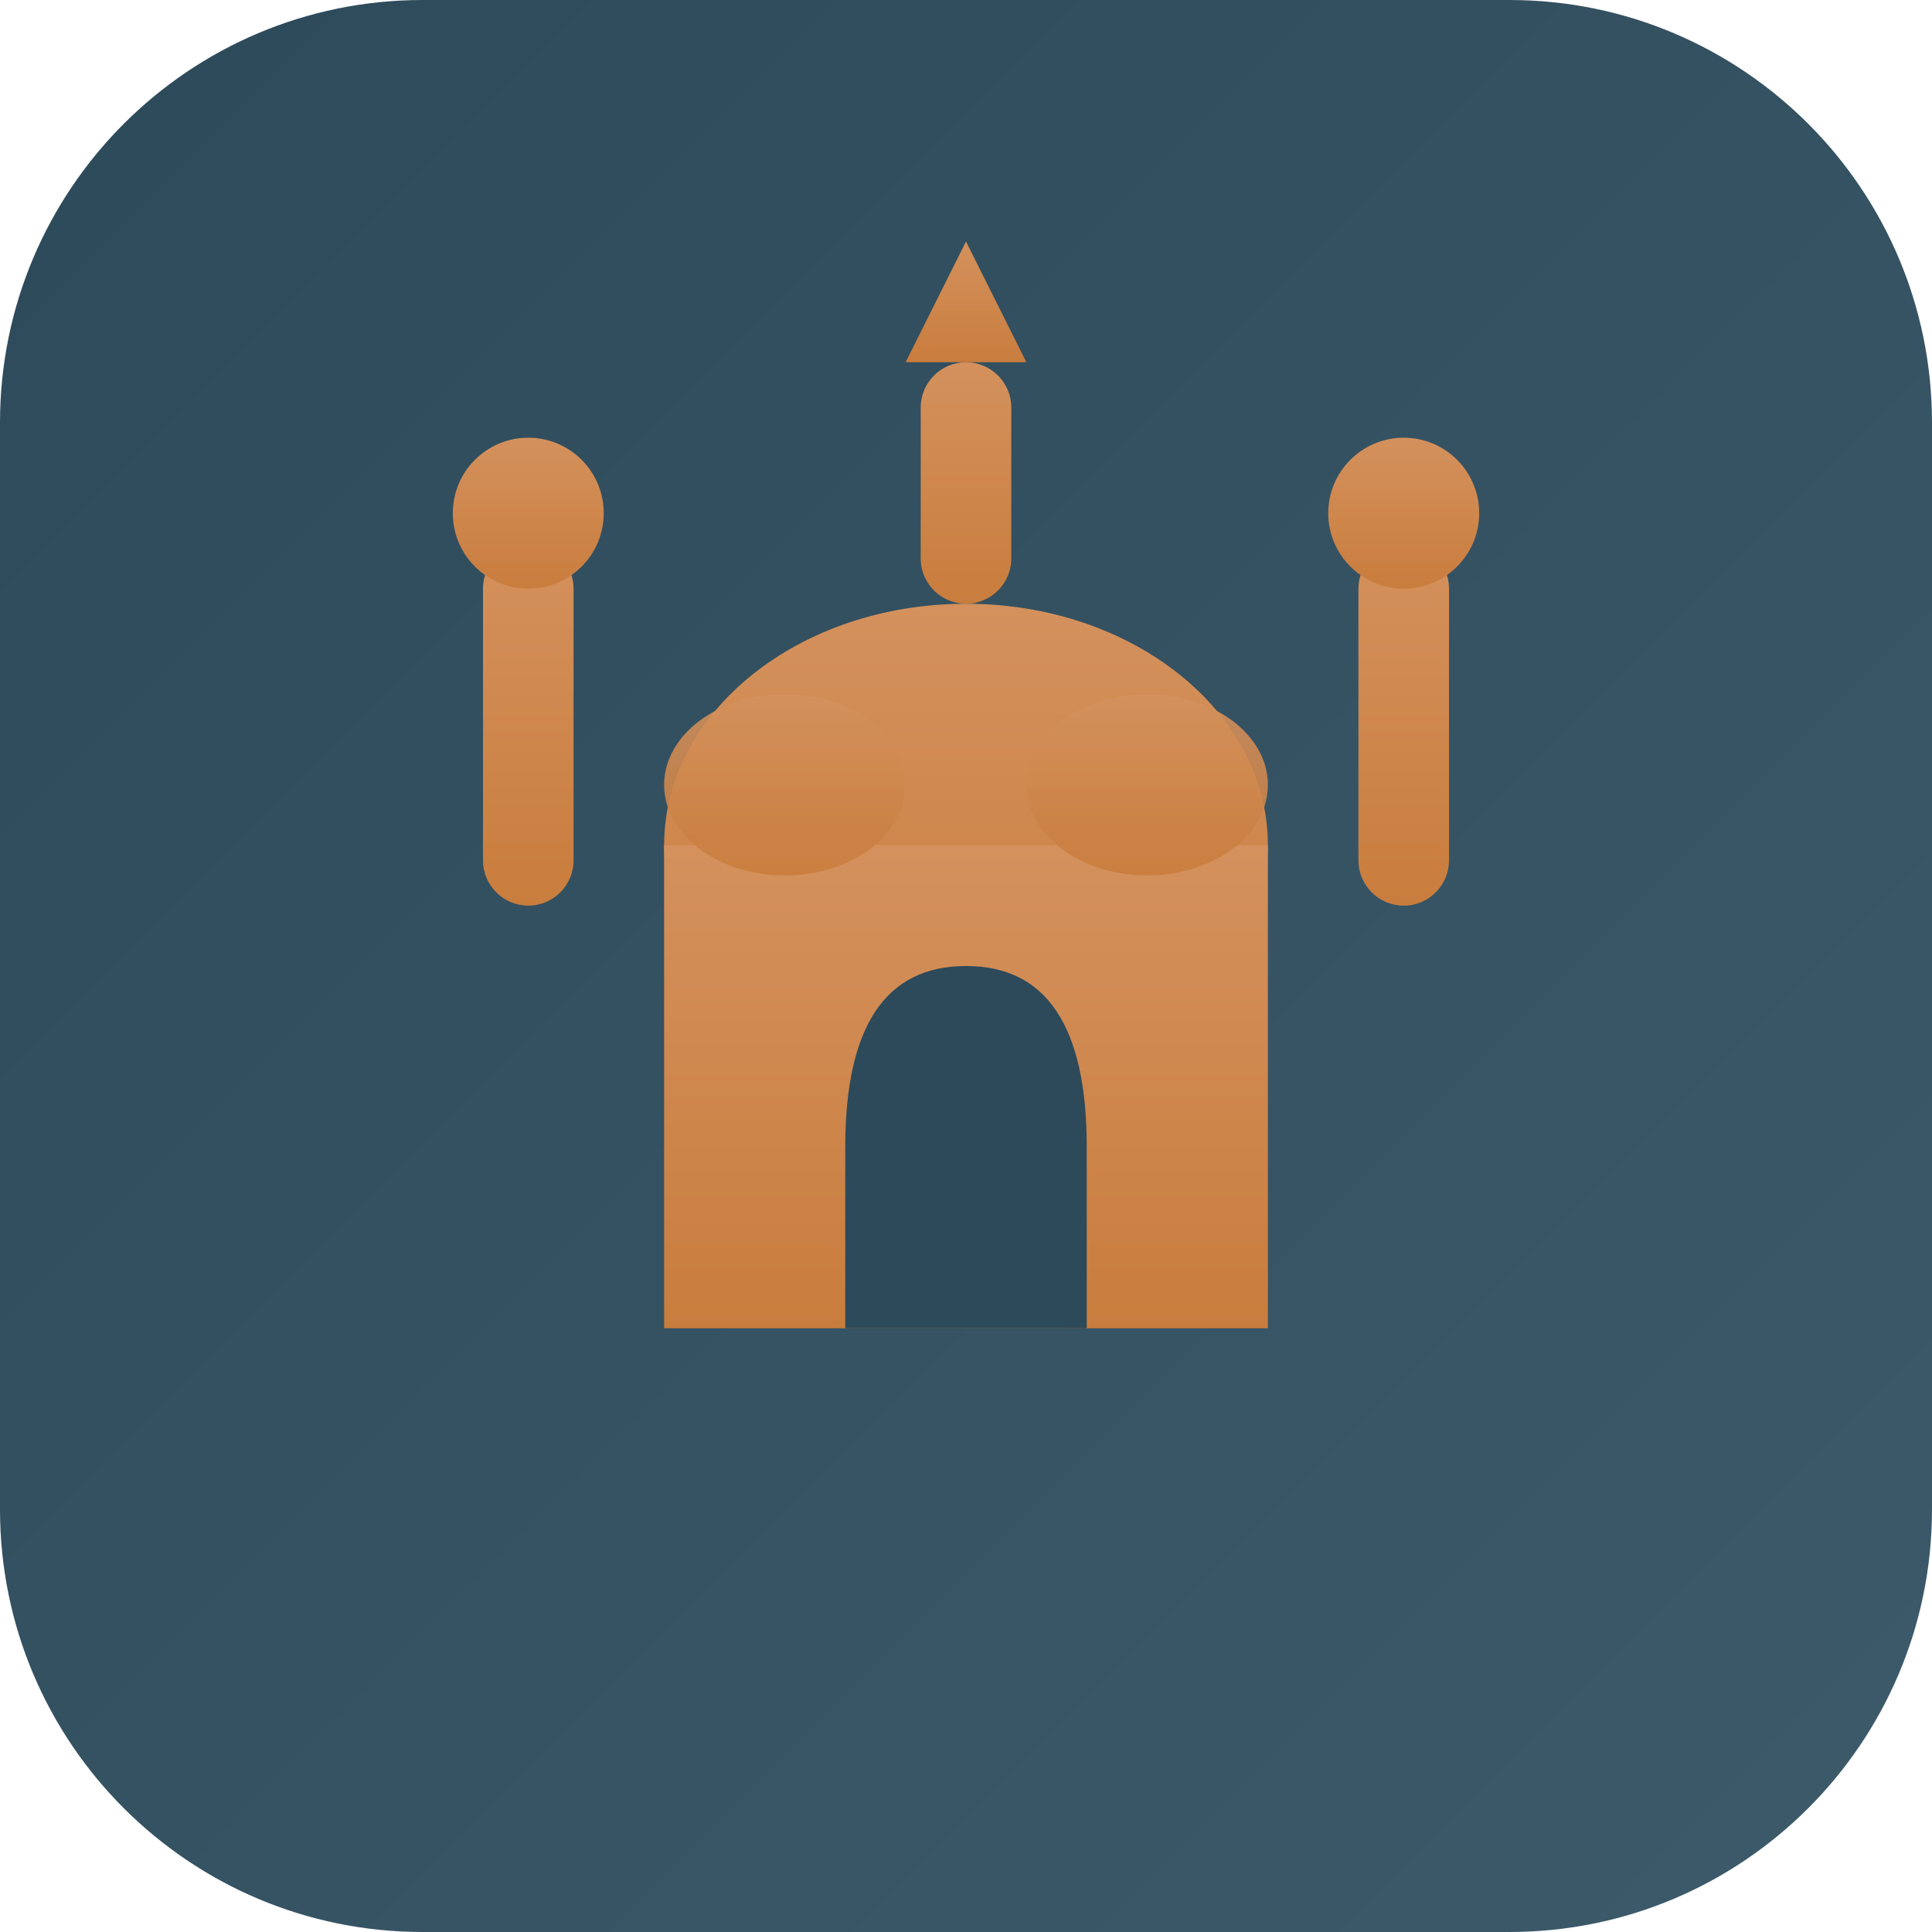
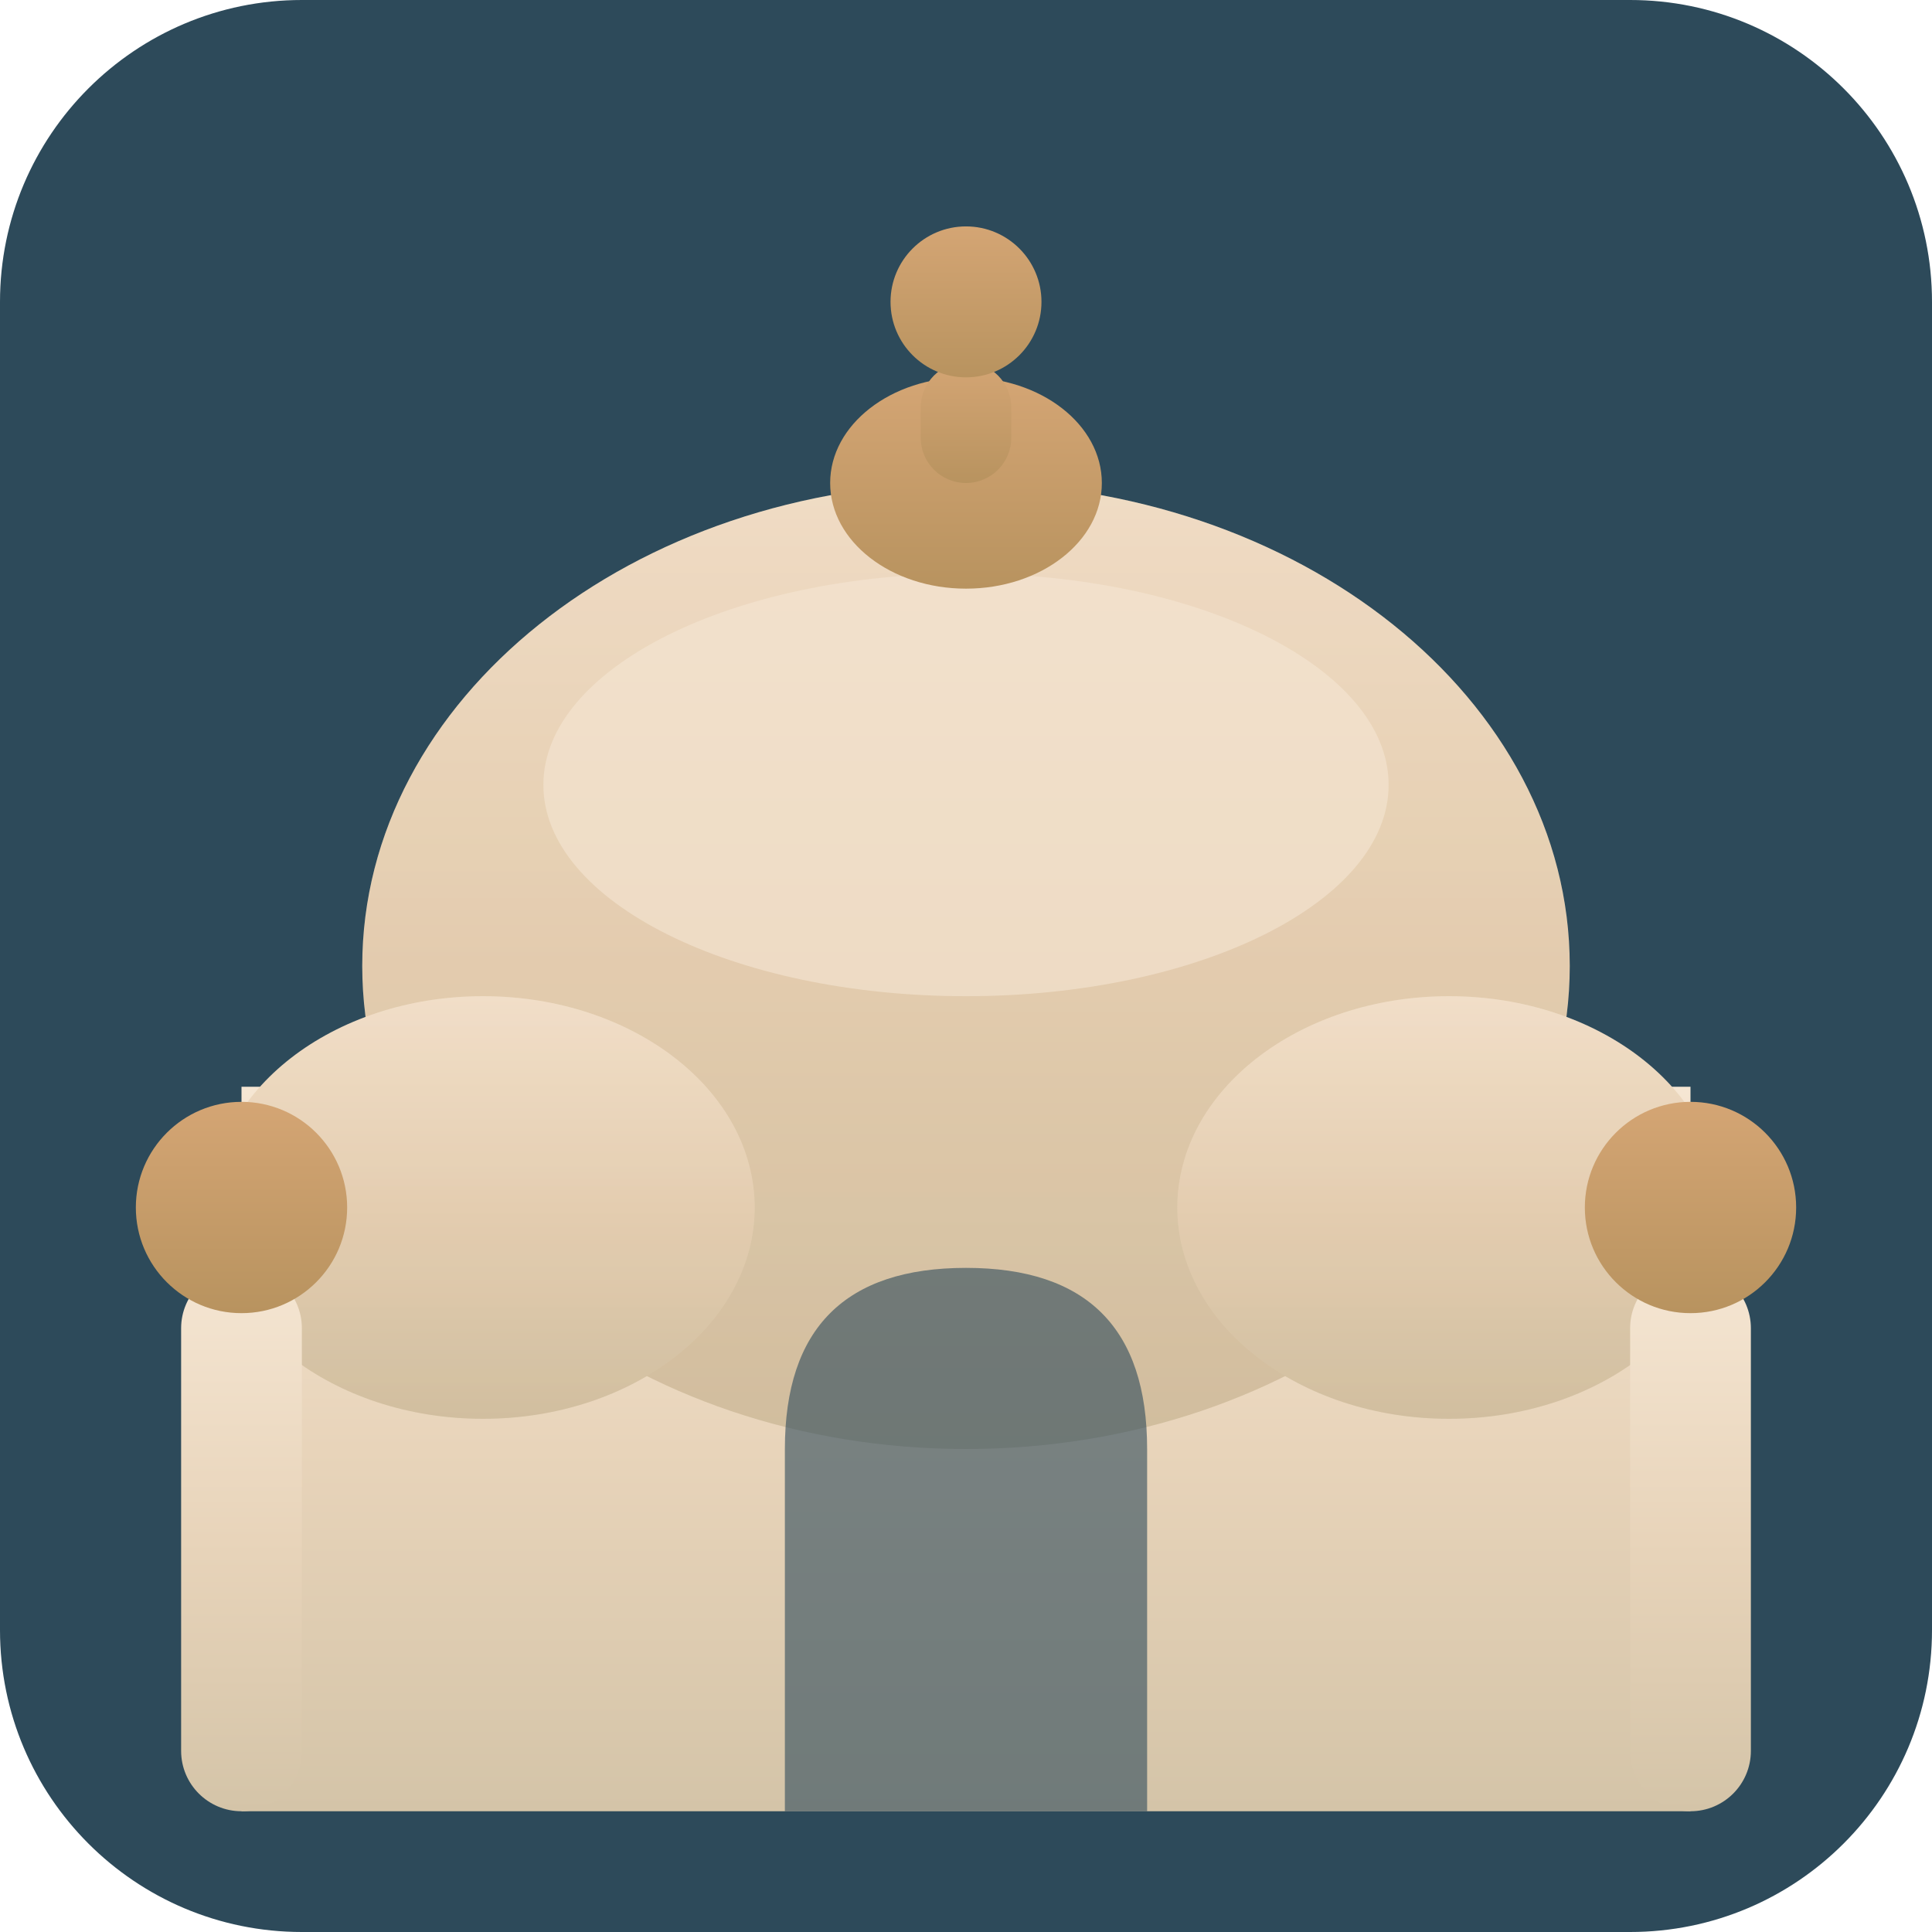
<svg xmlns="http://www.w3.org/2000/svg" viewBox="0 0 64 64" width="64" height="64">
  <defs>
-     <linearGradient id="bg" x1="0%" y1="0%" x2="100%" y2="100%">
-       <stop offset="0%" style="stop-color:#2d4a5a" />
-       <stop offset="100%" style="stop-color:#3d5a6b" />
+     <linearGradient id="dome" x1="0%" y1="0%" x2="0%" y2="100%">
+       <stop offset="0%" style="stop-color:#f5e6d3" />
+       <stop offset="50%" style="stop-color:#e8d4ba" />
+       <stop offset="100%" style="stop-color:#d4c4a8" />
    </linearGradient>
    <linearGradient id="gold" x1="0%" y1="0%" x2="0%" y2="100%">
-       <stop offset="0%" style="stop-color:#d4915d" />
-       <stop offset="100%" style="stop-color:#c97d3d" />
+       <stop offset="0%" style="stop-color:#d4a574" />
+       <stop offset="100%" style="stop-color:#b8935f" />
    </linearGradient>
  </defs>
-   <rect width="64" height="64" fill="url(#bg)" rx="14" />
-   <ellipse cx="32" cy="28" rx="10" ry="8" fill="url(#gold)" />
-   <rect x="22" y="28" width="20" height="16" fill="url(#gold)" />
-   <rect x="16" y="18" width="3" height="12" fill="url(#gold)" rx="1.5" />
-   <circle cx="17.5" cy="17" r="2.5" fill="url(#gold)" />
-   <rect x="45" y="18" width="3" height="12" fill="url(#gold)" rx="1.5" />
-   <circle cx="46.5" cy="17" r="2.5" fill="url(#gold)" />
-   <rect x="30.5" y="12" width="3" height="8" fill="url(#gold)" rx="1.5" />
-   <path d="M 32 8 L 34 12 L 30 12 Z" fill="url(#gold)" />
-   <path d="M 28 38 Q 28 32 32 32 Q 36 32 36 38 L 36 44 L 28 44 Z" fill="#2d4a5a" />
-   <ellipse cx="26" cy="26" rx="4" ry="3" fill="url(#gold)" opacity="0.9" />
-   <ellipse cx="38" cy="26" rx="4" ry="3" fill="url(#gold)" opacity="0.9" />
+   <rect width="64" height="64" fill="#2d4a5a" rx="10" />
+   <rect x="8" y="36" width="48" height="24" fill="url(#dome)" />
+   <ellipse cx="32" cy="32" rx="20" ry="16" fill="url(#dome)" />
+   <ellipse cx="32" cy="32" rx="20" ry="16" fill="url(#gold)" opacity="0.15" />
+   <ellipse cx="32" cy="26" rx="14" ry="7" fill="#f5e6d3" opacity="0.6" />
+   <ellipse cx="16" cy="40" rx="9" ry="7" fill="url(#dome)" />
+   <ellipse cx="16" cy="40" rx="9" ry="7" fill="url(#gold)" opacity="0.12" />
+   <ellipse cx="48" cy="40" rx="9" ry="7" fill="url(#dome)" />
+   <ellipse cx="48" cy="40" rx="9" ry="7" fill="url(#gold)" opacity="0.12" />
+   <rect x="6" y="42" width="4" height="18" fill="url(#dome)" rx="2" />
+   <circle cx="8" cy="40" r="3.5" fill="url(#gold)" />
+   <rect x="54" y="42" width="4" height="18" fill="url(#dome)" rx="2" />
+   <circle cx="56" cy="40" r="3.5" fill="url(#gold)" />
+   <path d="M 26 48 Q 26 42 32 42 Q 38 42 38 48 L 38 60 L 26 60 Z" fill="#2d4a5a" opacity="0.6" />
+   <ellipse cx="32" cy="16" rx="4.5" ry="3.5" fill="url(#gold)" />
+   <rect x="30.5" y="12" width="3" height="4" fill="url(#gold)" rx="1.5" />
+   <circle cx="32" cy="10" r="2.5" fill="url(#gold)" />
</svg>
